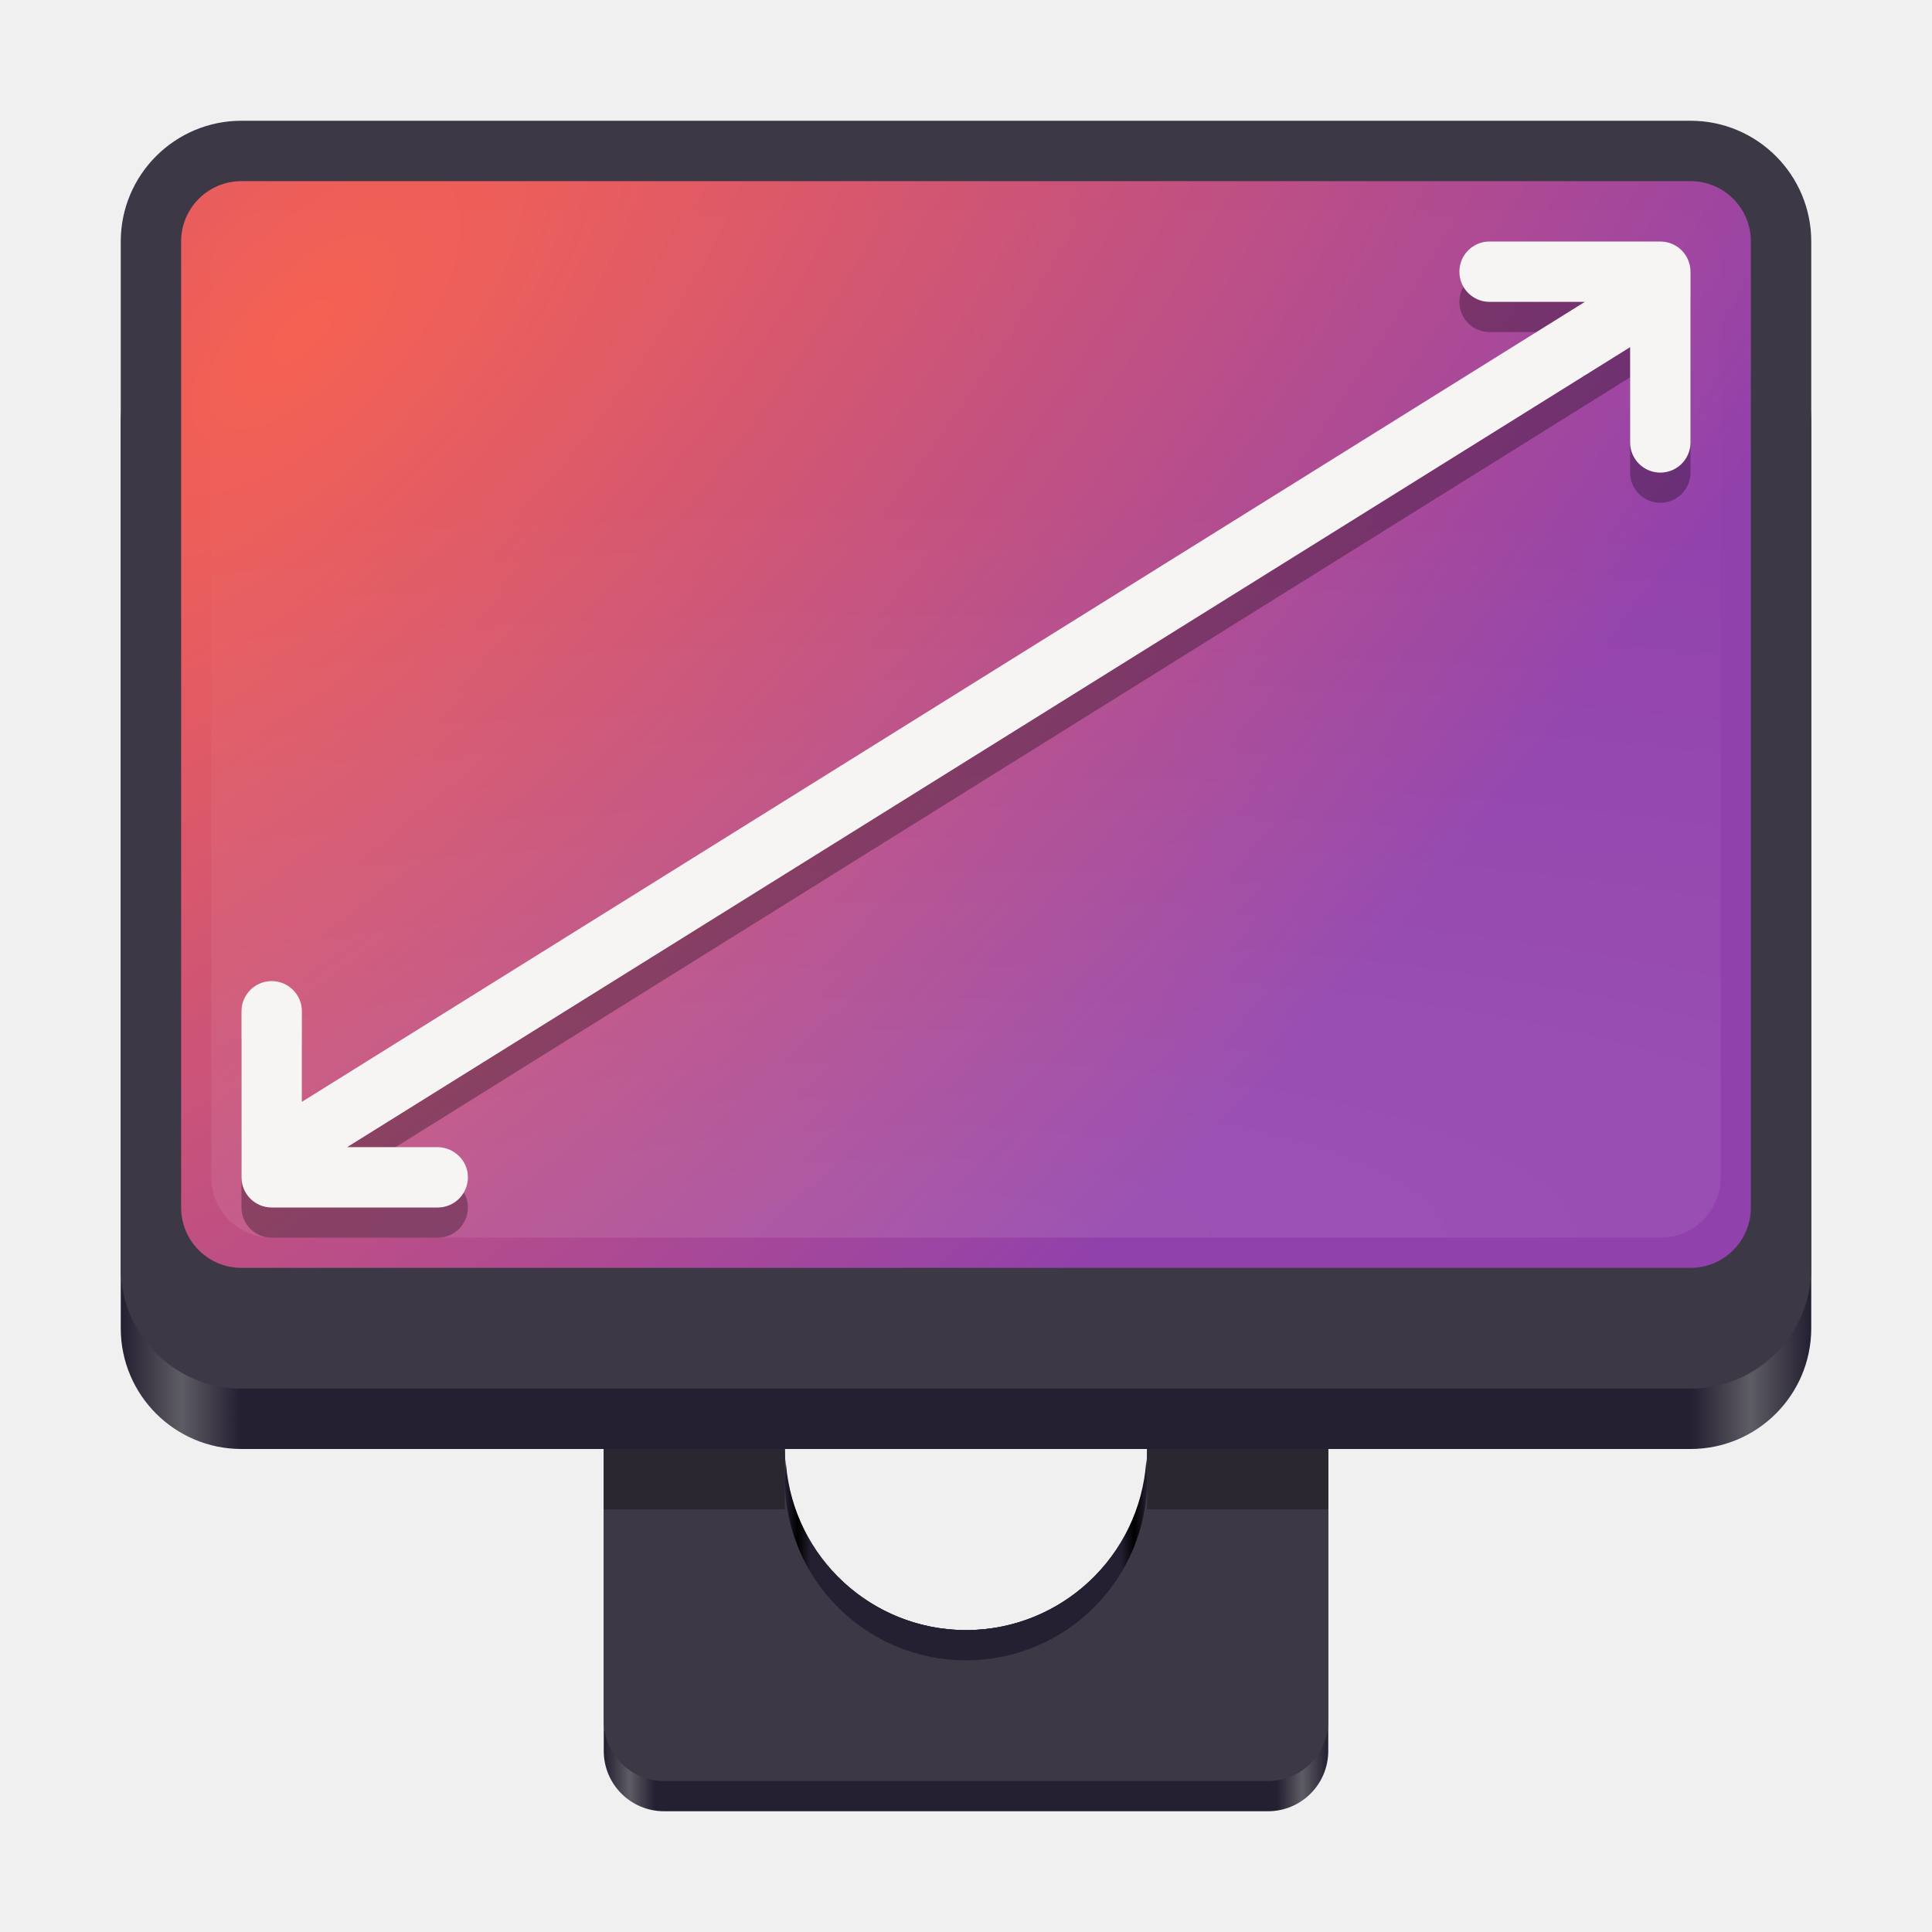
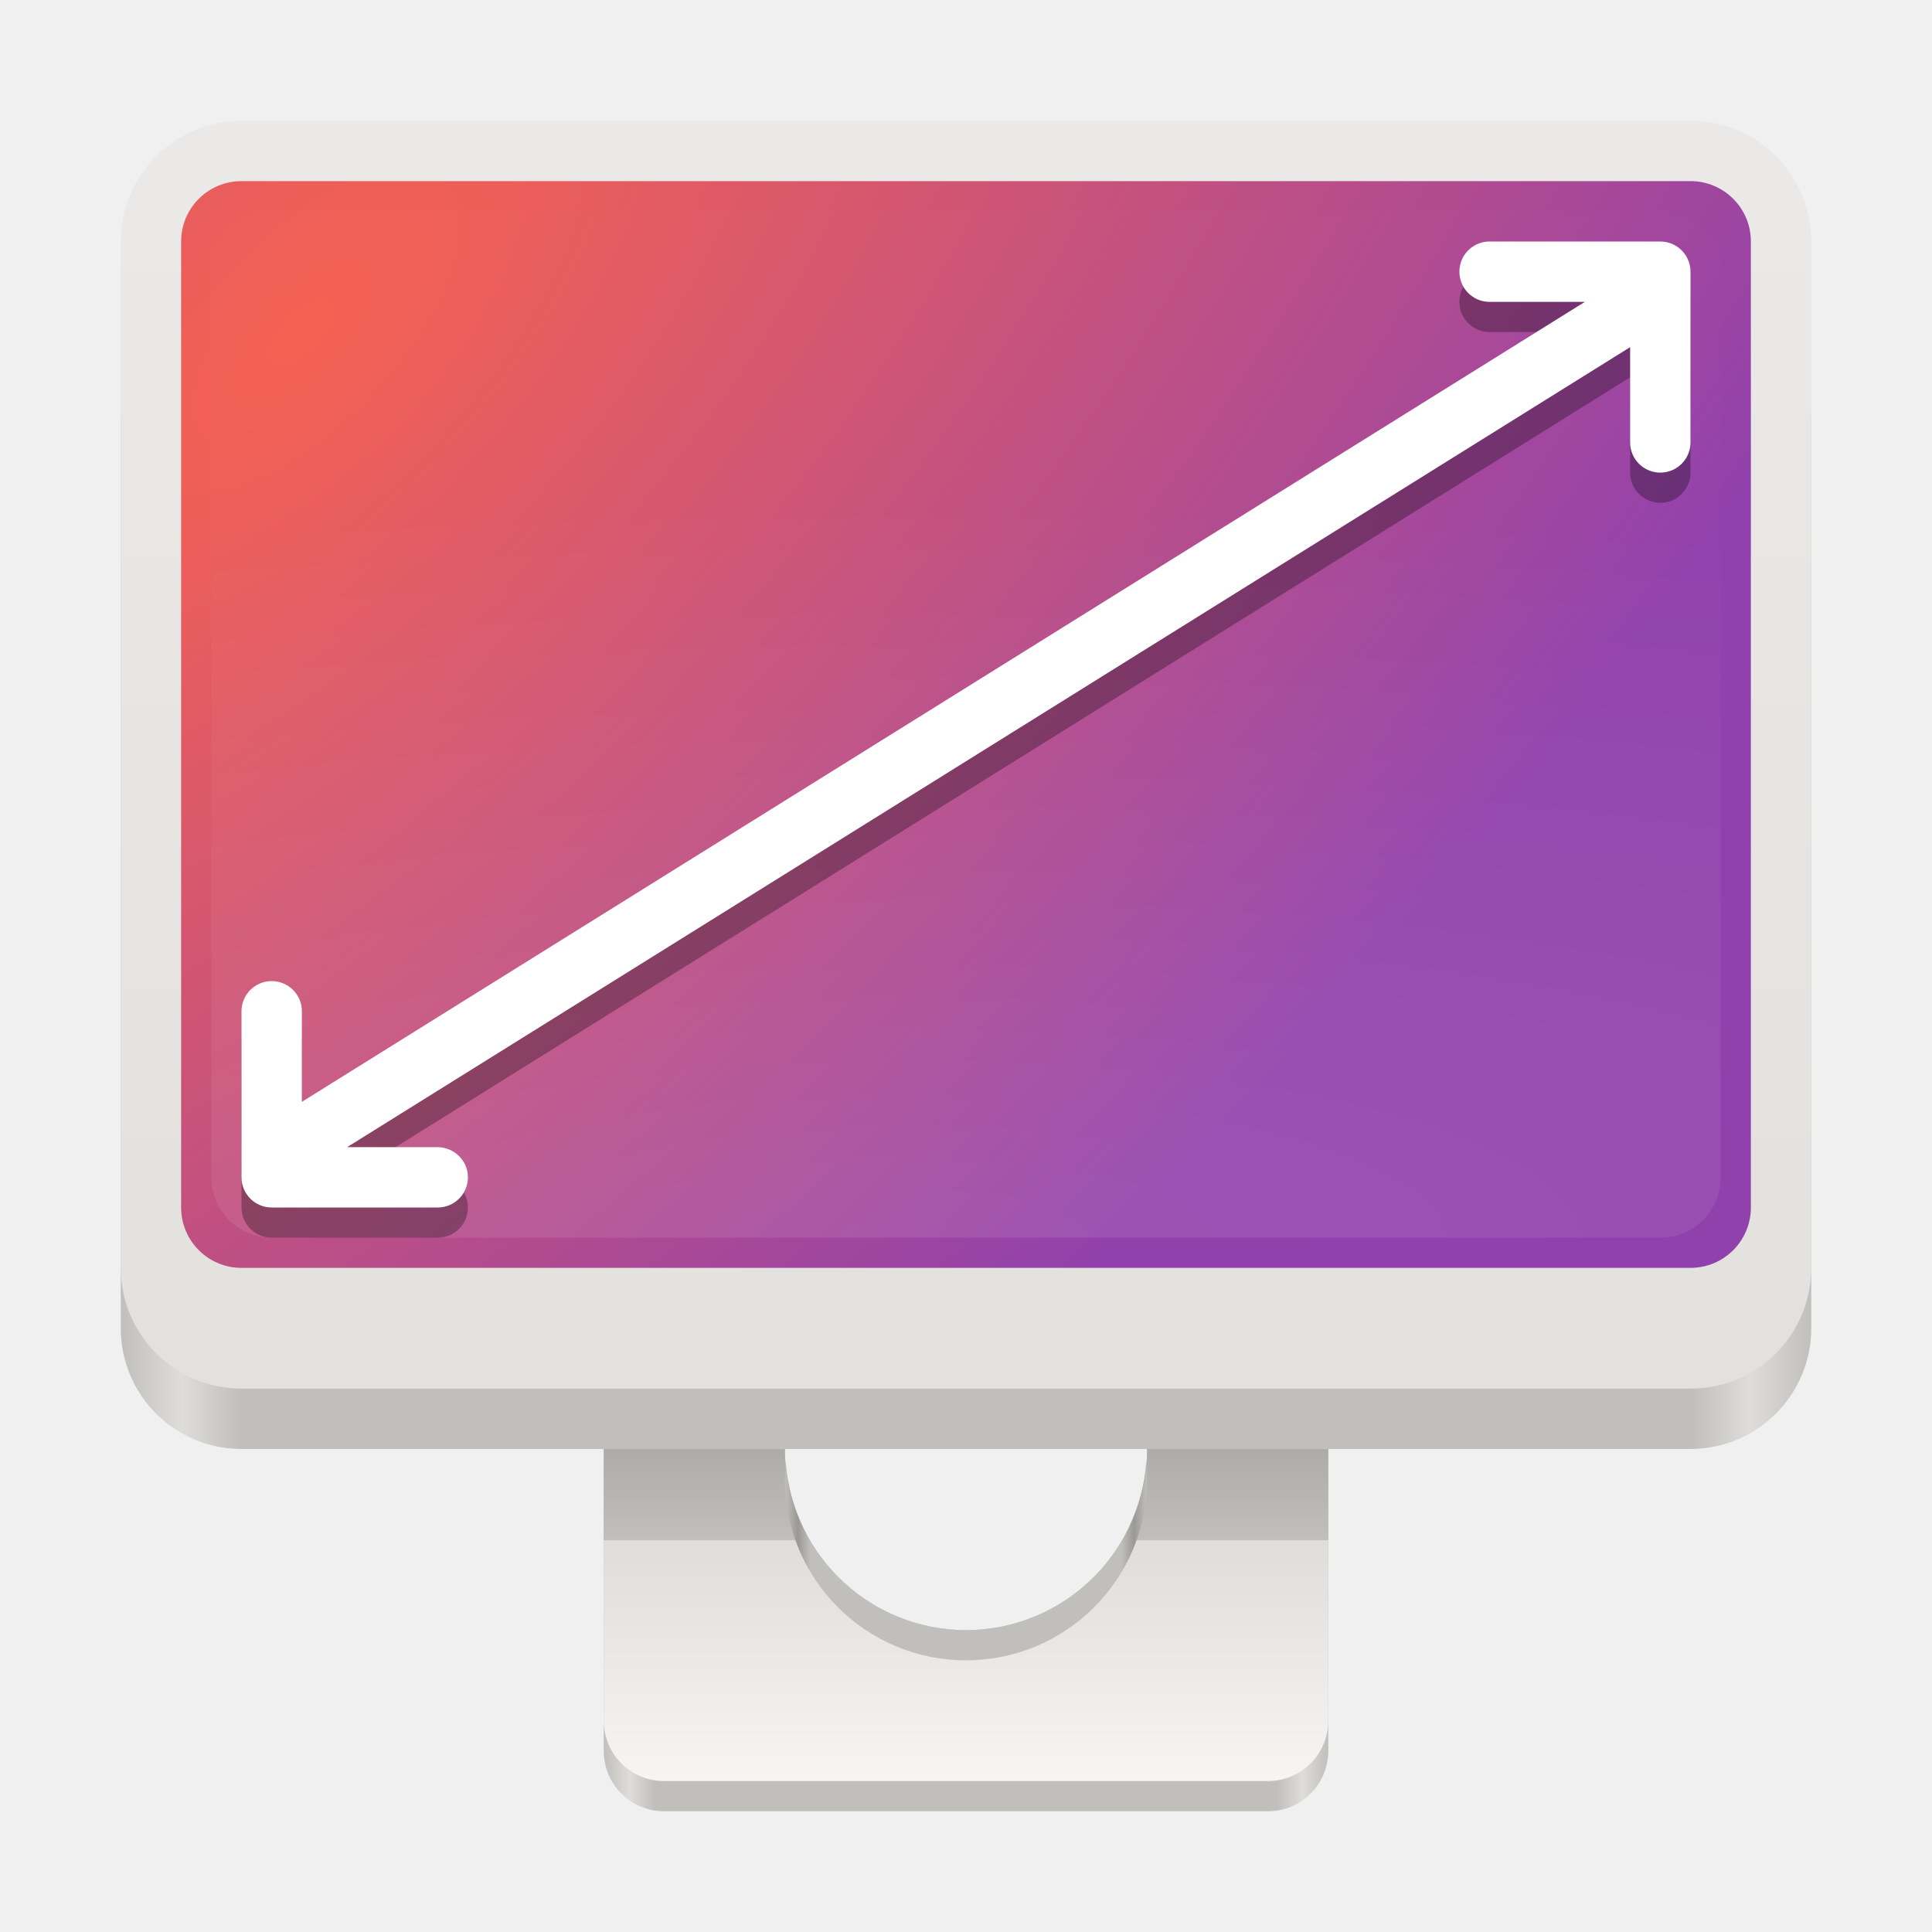
- <svg xmlns="http://www.w3.org/2000/svg" xmlns:xlink="http://www.w3.org/1999/xlink" height="128px" viewBox="0 0 128 128" width="128px">
+ <svg xmlns="http://www.w3.org/2000/svg" xmlns:xlink="http://www.w3.org/1999/xlink" height="128px" viewBox="0 0 128 128" width="128px" version="1.1" id="svg34">
+   <defs id="defs34">
+     <linearGradient id="linearGradient52">
+       <stop style="stop-color:#f6f5f4;stop-opacity:1;" offset="0" id="stop52" />
+       <stop style="stop-color:#deddda;stop-opacity:1;" offset="1" id="stop53" />
+     </linearGradient>
+     <linearGradient id="linearGradient50">
+       <stop style="stop-color:#f6f5f4;stop-opacity:1;" offset="0" id="stop50" />
+       <stop style="stop-color:#deddda;stop-opacity:1;" offset="0.215" id="stop54" />
+       <stop style="stop-color:#c0bfbc;stop-opacity:1;" offset="0.215" id="stop51" />
+       <stop style="stop-color:#9a9996;stop-opacity:1;" offset="0.375" id="stop55" />
+     </linearGradient>
+     <linearGradient id="linearGradient49" gradientUnits="userSpaceOnUse">
+       <stop offset="0" stop-color="#241f31" id="stop44" style="stop-color:#c0bfbc;stop-opacity:1;" />
+       <stop offset="0.036" stop-color="#5e5c64" id="stop45" style="stop-color:#deddda;stop-opacity:1;" />
+       <stop offset="0.071" stop-color="#241f31" id="stop46" style="stop-color:#c0bfbc;stop-opacity:1;" />
+       <stop offset="0.929" stop-color="#241f31" id="stop47" style="stop-color:#c0bfbc;stop-opacity:1;" />
+       <stop offset="0.964" stop-color="#5e5c64" id="stop48" style="stop-color:#deddda;stop-opacity:1;" />
+       <stop offset="1" stop-color="#241f31" id="stop49" style="stop-color:#c0bfbc;stop-opacity:1;" />
+     </linearGradient>
+     <linearGradient xlink:href="#linearGradient50" id="linearGradient51" x1="59.644" y1="117.952" x2="59.644" y2="44.026" gradientUnits="userSpaceOnUse" />
+     <linearGradient xlink:href="#linearGradient52" id="linearGradient53" x1="80.554" y1="-101.468" x2="80.554" y2="127.803" gradientUnits="userSpaceOnUse" />
+     <clipPath id="o-3">
+       <rect height="152" width="192" id="rect20-1" x="0" y="0" />
+     </clipPath>
+     <mask id="n-9">
+       <g filter="url(#e)" id="g19-4" style="filter:url(#e-8)">
+         <rect fill-opacity="0.3" height="128" width="128" id="rect19-7" x="0" y="0" />
+       </g>
+     </mask>
+     <filter id="e-8" height="1" width="1" x="0" y="0">
+       <feColorMatrix in="SourceGraphic" type="matrix" values="0 0 0 0 1 0 0 0 0 1 0 0 0 0 1 0 0 0 1 0" id="feColorMatrix12-4" />
+     </filter>
+   </defs>
  <linearGradient id="a" gradientUnits="userSpaceOnUse">
-     <stop offset="0" stop-color="#241f31" />
-     <stop offset="0.036" stop-color="#5e5c64" />
-     <stop offset="0.071" stop-color="#241f31" />
-     <stop offset="0.929" stop-color="#241f31" />
-     <stop offset="0.964" stop-color="#5e5c64" />
-     <stop offset="1" stop-color="#241f31" />
+     <stop offset="0" stop-color="#241f31" id="stop1" style="stop-color:#c0bfbc;stop-opacity:1;" />
+     <stop offset="0.036" stop-color="#5e5c64" id="stop2" style="stop-color:#deddda;stop-opacity:1;" />
+     <stop offset="0.071" stop-color="#241f31" id="stop3" style="stop-color:#c0bfbc;stop-opacity:1;" />
+     <stop offset="0.929" stop-color="#241f31" id="stop4" style="stop-color:#c0bfbc;stop-opacity:1;" />
+     <stop offset="0.964" stop-color="#5e5c64" id="stop5" style="stop-color:#deddda;stop-opacity:1;" />
+     <stop offset="1" stop-color="#241f31" id="stop6" style="stop-color:#c0bfbc;stop-opacity:1;" />
  </linearGradient>
  <linearGradient id="b" x1="88" x2="40" xlink:href="#a" y1="120" y2="120" />
-   <linearGradient id="c" x1="120" x2="8" xlink:href="#a" y1="96" y2="96" />
+   <linearGradient id="c" x1="120" x2="8" xlink:href="#linearGradient49" y1="96" y2="96" />
  <linearGradient id="d" gradientUnits="userSpaceOnUse" x1="76" x2="52" y1="110" y2="110">
-     <stop offset="0" stop-color="#241f31" />
-     <stop offset="0.036" />
-     <stop offset="0.071" stop-color="#241f31" />
-     <stop offset="0.929" stop-color="#241f31" />
-     <stop offset="0.964" />
-     <stop offset="1" stop-color="#241f31" />
+     <stop offset="0" stop-color="#241f31" id="stop7" style="stop-color:#c0bfbc;stop-opacity:1;" />
+     <stop offset="0.036" id="stop8" style="stop-color:#9a9996;stop-opacity:1;" />
+     <stop offset="0.071" stop-color="#241f31" id="stop9" style="stop-color:#c0bfbc;stop-opacity:1;" />
+     <stop offset="0.929" stop-color="#241f31" id="stop10" style="stop-color:#c0bfbc;stop-opacity:1;" />
+     <stop offset="0.964" id="stop11" style="stop-color:#9a9996;stop-opacity:1;" />
+     <stop offset="1" stop-color="#241f31" id="stop12" style="stop-color:#c0bfbc;stop-opacity:1;" />
  </linearGradient>
-   <filter id="e" height="100%" width="100%" x="0%" y="0%">
-     <feColorMatrix in="SourceGraphic" type="matrix" values="0 0 0 0 1 0 0 0 0 1 0 0 0 0 1 0 0 0 1 0" />
+   <filter id="e" height="1" width="1" x="0" y="0">
+     <feColorMatrix in="SourceGraphic" type="matrix" values="0 0 0 0 1 0 0 0 0 1 0 0 0 0 1 0 0 0 1 0" id="feColorMatrix12" />
  </filter>
  <mask id="f">
-     <g filter="url(#e)">
-       <rect fill-opacity="0.3" height="128" width="128" />
+     <g filter="url(#e)" id="g12">
+       <rect fill-opacity="0.3" height="128" width="128" id="rect12" />
    </g>
  </mask>
  <clipPath id="g">
-     <rect height="152" width="192" />
+     <rect height="152" width="192" id="rect13" />
  </clipPath>
  <mask id="h">
-     <g filter="url(#e)">
-       <rect fill-opacity="0.3" height="128" width="128" />
+     <g filter="url(#e)" id="g14">
+       <rect fill-opacity="0.3" height="128" width="128" id="rect14" />
    </g>
  </mask>
  <clipPath id="i">
-     <rect height="152" width="192" />
+     <rect height="152" width="192" id="rect15" />
  </clipPath>
  <radialGradient id="j" cx="25.244" cy="193.839" gradientTransform="matrix(1.208333 1.166667 -2.537621 2.628251 481.3874 -516.9088)" gradientUnits="userSpaceOnUse" r="48">
-     <stop offset="0" stop-color="#f66151" />
-     <stop offset="1" stop-color="#9141ac" />
+     <stop offset="0" stop-color="#f66151" id="stop15" />
+     <stop offset="1" stop-color="#9141ac" id="stop16" />
  </radialGradient>
  <mask id="k">
-     <g filter="url(#e)">
-       <rect fill-opacity="0.1" height="128" width="128" />
+     <g filter="url(#e)" id="g16">
+       <rect fill-opacity="0.1" height="128" width="128" id="rect16" />
    </g>
  </mask>
  <radialGradient id="l" cx="-28.559" cy="-433.737" gradientTransform="matrix(4.136364 -0.00000036 0 1.090909 186.1318 571.1673)" gradientUnits="userSpaceOnUse" r="44">
-     <stop offset="0" stop-color="#ffffff" />
-     <stop offset="1" stop-color="#ffffff" stop-opacity="0.094" />
+     <stop offset="0" stop-color="#ffffff" id="stop17" />
+     <stop offset="1" stop-color="#ffffff" stop-opacity="0.094" id="stop18" />
  </radialGradient>
  <clipPath id="m">
-     <rect height="152" width="192" />
+     <rect height="152" width="192" id="rect18" />
  </clipPath>
  <mask id="n">
-     <g filter="url(#e)">
-       <rect fill-opacity="0.3" height="128" width="128" />
+     <g filter="url(#e)" id="g19">
+       <rect fill-opacity="0.3" height="128" width="128" id="rect19" />
    </g>
  </mask>
  <clipPath id="o">
-     <rect height="152" width="192" />
+     <rect height="152" width="192" id="rect20" />
  </clipPath>
-   <path d="m 44 48 c -2.215 0 -4 1.785 -4 4 v 64 c 0 2.215 1.785 4 4 4 h 40 c 2.215 0 4 -1.785 4 -4 v -64 c 0 -2.215 -1.785 -4 -4 -4 z m 20 36 c 6.629 0 12 5.371 12 12 s -5.371 12 -12 12 s -12 -5.371 -12 -12 s 5.371 -12 12 -12 z m 0 0" fill="url(#b)" />
-   <path d="m 44 44 c -2.215 0 -4 1.785 -4 4 v 66 c 0 2.215 1.785 4 4 4 h 40 c 2.215 0 4 -1.785 4 -4 v -66 c 0 -2.215 -1.785 -4 -4 -4 z m 20 40 c 6.629 0 12 5.371 12 12 s -5.371 12 -12 12 s -12 -5.371 -12 -12 s 5.371 -12 12 -12 z m 0 0" fill="#3d3846" />
-   <path d="m 16 20 h 96 c 4.418 0 8 3.582 8 8 v 60 c 0 4.418 -3.582 8 -8 8 h -96 c -4.418 0 -8 -3.582 -8 -8 v -60 c 0 -4.418 3.582 -8 8 -8 z m 0 0" fill="url(#c)" />
-   <path d="m 16 8 h 96 c 4.418 0 8 3.582 8 8 v 68 c 0 4.418 -3.582 8 -8 8 h -96 c -4.418 0 -8 -3.582 -8 -8 v -68 c 0 -4.418 3.582 -8 8 -8 z m 0 0" fill="#3d3846" />
-   <path d="m 75.941 96.824 c -0.434 6.281 -5.645 11.16 -11.941 11.176 c -6.227 -0.016 -11.41 -4.793 -11.926 -11 c -0.039 0.332 -0.062 0.664 -0.074 1 c 0 6.629 5.371 12 12 12 s 12 -5.371 12 -12 c 0 -0.395 -0.02 -0.785 -0.059 -1.176 z m 0 0" fill="url(#d)" />
-   <g clip-path="url(#g)" mask="url(#f)" transform="matrix(1 0 0 1 -8 -16)">
-     <path d="m 48 112 h 12 v 4 h -12 z m 0 0" />
+   <mask id="p">
+     <g filter="url(#e)" id="g21">
+       <rect fill-opacity="0.3" height="128" width="128" id="rect21" />
+     </g>
+   </mask>
+   <clipPath id="q">
+     <rect height="152" width="192" id="rect22" />
+   </clipPath>
+   <path d="m 44 48 c -2.215 0 -4 1.785 -4 4 v 64 c 0 2.215 1.785 4 4 4 h 40 c 2.215 0 4 -1.785 4 -4 v -64 c 0 -2.215 -1.785 -4 -4 -4 z m 20 36 c 6.629 0 12 5.371 12 12 s -5.371 12 -12 12 s -12 -5.371 -12 -12 s 5.371 -12 12 -12 z m 0 0" fill="url(#b)" id="path22" />
+   <path d="m 44 44 c -2.215 0 -4 1.785 -4 4 v 66 c 0 2.215 1.785 4 4 4 h 40 c 2.215 0 4 -1.785 4 -4 v -66 c 0 -2.215 -1.785 -4 -4 -4 z m 20 40 c 6.629 0 12 5.371 12 12 s -5.371 12 -12 12 s -12 -5.371 -12 -12 s 5.371 -12 12 -12 z m 0 0" fill="#3d3846" id="path23" style="fill:url(#linearGradient51);fill-opacity:1" />
+   <path d="m 16 20 h 96 c 4.418 0 8 3.582 8 8 v 60 c 0 4.418 -3.582 8 -8 8 h -96 c -4.418 0 -8 -3.582 -8 -8 v -60 c 0 -4.418 3.582 -8 8 -8 z m 0 0" fill="url(#c)" id="path24" />
+   <path d="m 16 8 h 96 c 4.418 0 8 3.582 8 8 v 68 c 0 4.418 -3.582 8 -8 8 h -96 c -4.418 0 -8 -3.582 -8 -8 v -68 c 0 -4.418 3.582 -8 8 -8 z m 0 0" fill="#3d3846" id="path25" style="fill:url(#linearGradient53);fill-opacity:1" />
+   <path d="m 75.941 96.824 c -0.434 6.281 -5.645 11.16 -11.941 11.176 c -6.227 -0.016 -11.41 -4.793 -11.926 -11 c -0.039 0.332 -0.062 0.664 -0.074 1 c 0 6.629 5.371 12 12 12 s 12 -5.371 12 -12 c 0 -0.395 -0.02 -0.785 -0.059 -1.176 z m 0 0" fill="url(#d)" id="path26" />
+   <path d="m 16 12 h 96 c 2.211 0 4 1.789 4 4 v 64 c 0 2.211 -1.789 4 -4 4 h -96 c -2.211 0 -4 -1.789 -4 -4 v -64 c 0 -2.211 1.789 -4 4 -4 z m 0 0" fill="url(#j)" id="path29" />
+   <g clip-path="url(#m)" mask="url(#k)" transform="matrix(1 0 0 1 -8 -16)" id="g30">
+     <path d="m 26 30 h 92 c 2.211 0 4 1.789 4 4 v 60 c 0 2.211 -1.789 4 -4 4 h -92 c -2.211 0 -4 -1.789 -4 -4 v -60 c 0 -2.211 1.789 -4 4 -4 z m 0 0" fill="url(#l)" id="path30" />
  </g>
-   <g clip-path="url(#i)" mask="url(#h)" transform="matrix(1 0 0 1 -8 -16)">
-     <path d="m 84 112 h 12 v 4 h -12 z m 0 0" />
+   <g id="g30-5">
+     <g clip-path="url(#o-3)" mask="url(#n-9)" transform="translate(-8,-16)" id="g29">
+       <path d="M 119.414,34.586 C 119.039,34.211 118.531,34 118,34 h -11.312 c -1.105,0 -2,0.895 -2,2 0,1.105 0.895,2 2,2 H 113 L 28,91 v -6 c 0,-1.105 -0.895,-2 -2,-2 -1.105,0 -2,0.895 -2,2 v 11 c 0,0.551 0.223,1.051 0.586,1.414 C 24.949,97.777 25.449,98 26,98 h 11 c 1.105,0 2,-0.895 2,-2 0,-1.105 -0.895,-1.977 -2,-2 h -6 l 85,-53 v 6.312 c 0,1.105 0.895,2 2,2 1.105,0 2,-0.895 2,-2 V 36 c 0,-0.531 -0.211,-1.039 -0.586,-1.414 z m 0,0" id="path29-0" />
+     </g>
+     <path d="M 111.414,16.586 C 111.039,16.211 110.531,16 110,16 H 98.688 c -1.105,0 -2,0.895 -2,2 0,1.105 0.895,2 2,2 H 105 L 20,73 v -6 c 0,-1.105 -0.895,-2 -2,-2 -1.105,0 -2,0.895 -2,2 v 11 c 0,0.551 0.223,1.051 0.586,1.414 C 16.949,79.777 17.449,80 18,80 h 11 c 1.105,0 2,-0.895 2,-2 0,-1.105 -0.895,-1.977 -2,-2 h -6 l 85,-53 v 6.312 c 0,1.105 0.895,2 2,2 1.105,0 2,-0.895 2,-2 V 18 c 0,-0.531 -0.211,-1.039 -0.586,-1.414 z m 0,0" fill="#f6f5f4" id="path30-3" style="fill:#ffffff;fill-opacity:1" />
  </g>
-   <path d="m 16 12 h 96 c 2.211 0 4 1.789 4 4 v 64 c 0 2.211 -1.789 4 -4 4 h -96 c -2.211 0 -4 -1.789 -4 -4 v -64 c 0 -2.211 1.789 -4 4 -4 z m 0 0" fill="url(#j)" />
-   <g clip-path="url(#m)" mask="url(#k)" transform="matrix(1 0 0 1 -8 -16)">
-     <path d="m 26 30 h 92 c 2.211 0 4 1.789 4 4 v 60 c 0 2.211 -1.789 4 -4 4 h -92 c -2.211 0 -4 -1.789 -4 -4 v -60 c 0 -2.211 1.789 -4 4 -4 z m 0 0" fill="url(#l)" />
-   </g>
-   <g clip-path="url(#o)" mask="url(#n)" transform="matrix(1 0 0 1 -8 -16)">
-     <path d="m 119.414 34.586 c -0.375 -0.375 -0.883 -0.586 -1.414 -0.586 h -11.312 c -1.105 0 -2 0.895 -2 2 s 0.895 2 2 2 h 6.312 l -85 53 v -6 c 0 -1.105 -0.895 -2 -2 -2 s -2 0.895 -2 2 v 11 c 0 0.551 0.223 1.051 0.586 1.414 c 0.363 0.363 0.863 0.586 1.414 0.586 h 11 c 1.105 0 2 -0.895 2 -2 s -0.895 -1.977 -2 -2 h -6 l 85 -53 v 6.312 c 0 1.105 0.895 2 2 2 s 2 -0.895 2 -2 v -11.312 c 0 -0.531 -0.211 -1.039 -0.586 -1.414 z m 0 0" />
-   </g>
-   <path d="m 111.414 16.586 c -0.375 -0.375 -0.883 -0.586 -1.414 -0.586 h -11.312 c -1.105 0 -2 0.895 -2 2 s 0.895 2 2 2 h 6.312 l -85 53 v -6 c 0 -1.105 -0.895 -2 -2 -2 s -2 0.895 -2 2 v 11 c 0 0.551 0.223 1.051 0.586 1.414 c 0.363 0.363 0.863 0.586 1.414 0.586 h 11 c 1.105 0 2 -0.895 2 -2 s -0.895 -1.977 -2 -2 h -6 l 85 -53 v 6.312 c 0 1.105 0.895 2 2 2 s 2 -0.895 2 -2 v -11.312 c 0 -0.531 -0.211 -1.039 -0.586 -1.414 z m 0 0" fill="#f6f5f4" />
</svg>
